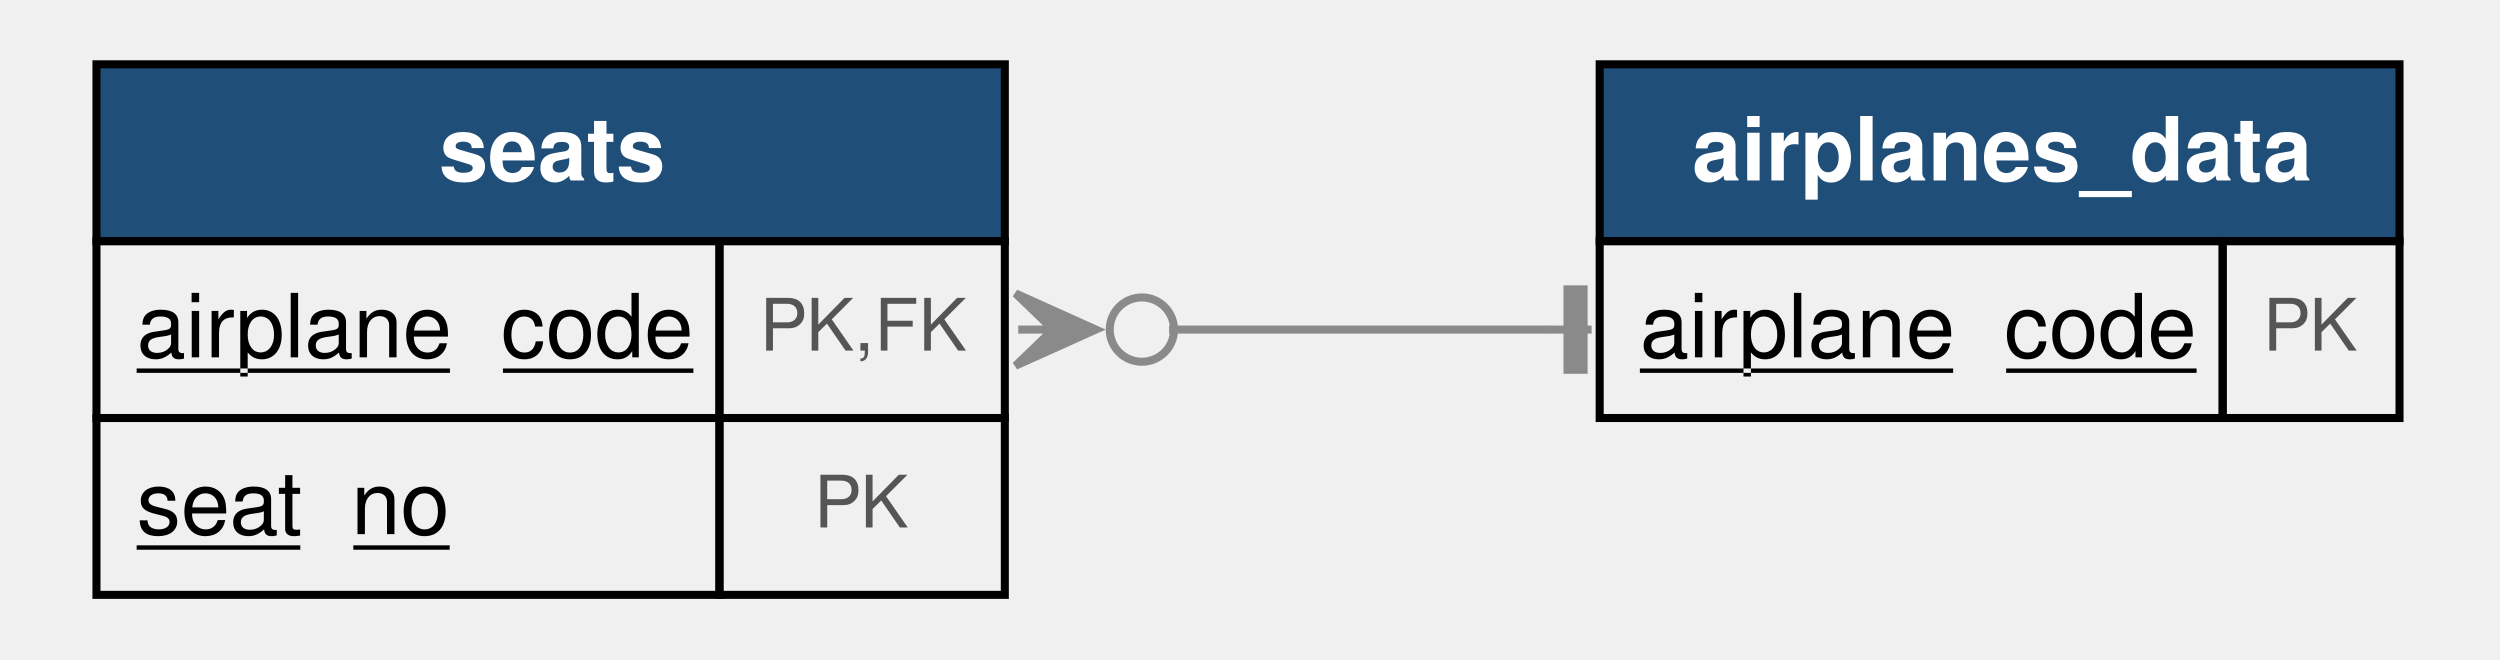
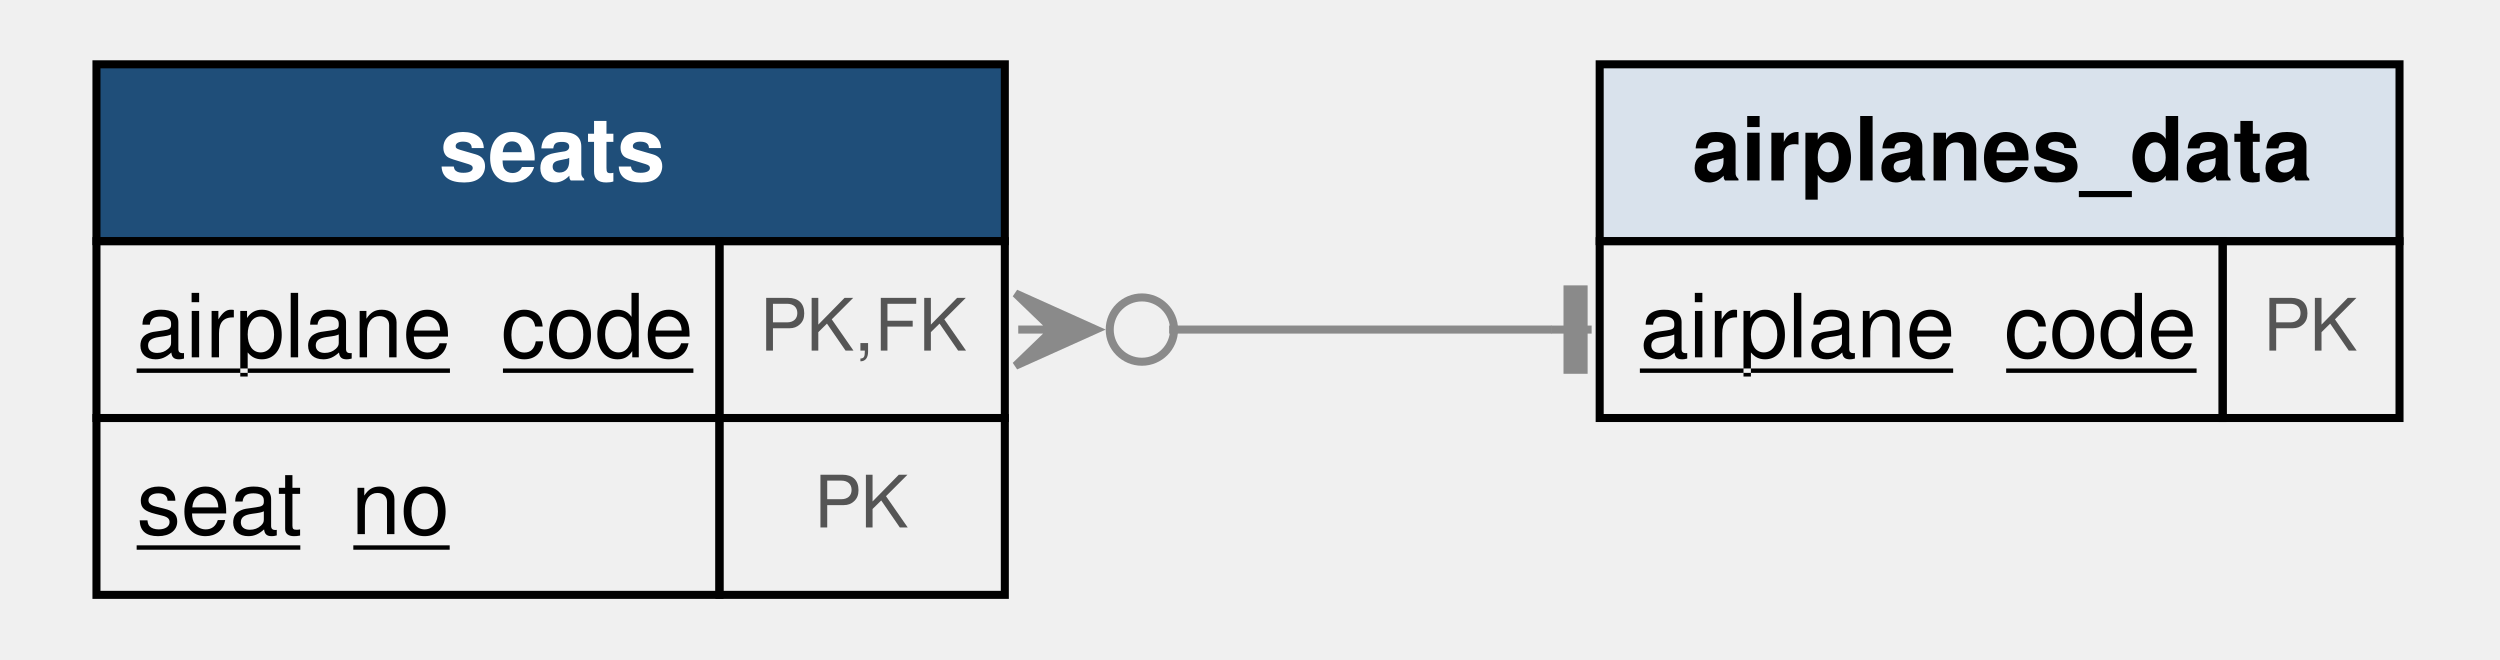
<svg xmlns="http://www.w3.org/2000/svg" width="311pt" height="82pt" viewBox="0.00 0.00 311.00 82.00">
  <g id="graph0" class="graph" transform="scale(1 1) rotate(0) translate(4 78)">
    <g id="node1" class="node">
-       <polygon fill="#1f4e79" stroke="none" points="195,-48 195,-70 294.5,-70 294.5,-48 195,-48" />
+       <polygon fill="#d9e2ec" stroke="none" points="195,-48 195,-70 294.5,-70 294.5,-48 195,-48" />
      <polygon fill="none" stroke="black" points="195,-48 195,-70 294.5,-70 294.5,-48 195,-48" />
-       <text xml:space="preserve" text-anchor="start" x="206.5" y="-55.55" font-family="Helvetica,sans-Serif" font-weight="bold" font-size="11.00" fill="white">airplanes_data</text>
+       <text xml:space="preserve" text-anchor="start" x="206.5" y="-55.55" font-family="Helvetica,sans-Serif" font-weight="bold" font-size="11.00">airplanes_data</text>
      <polygon fill="none" stroke="black" points="195,-26 195,-48 272.5,-48 272.5,-26 195,-26" />
      <text xml:space="preserve" text-anchor="start" x="200" y="-33.55" font-family="Helvetica,sans-Serif" text-decoration="underline" font-size="11.00">airplane_code</text>
      <polygon fill="none" stroke="black" points="272.5,-26 272.5,-48 294.5,-48 294.5,-26 272.5,-26" />
      <text xml:space="preserve" text-anchor="start" x="277.5" y="-34.38" font-family="Helvetica,sans-Serif" font-size="9.00" fill="#555555">PK</text>
    </g>
    <g id="node2" class="node">
      <polygon fill="#1f4e79" stroke="none" points="8,-48 8,-70 121,-70 121,-48 8,-48" />
      <polygon fill="none" stroke="black" points="8,-48 8,-70 121,-70 121,-48 8,-48" />
      <text xml:space="preserve" text-anchor="start" x="50.62" y="-55.55" font-family="Helvetica,sans-Serif" font-weight="bold" font-size="11.00" fill="white">seats</text>
      <polygon fill="none" stroke="black" points="8,-26 8,-48 85.5,-48 85.5,-26 8,-26" />
      <text xml:space="preserve" text-anchor="start" x="13" y="-33.55" font-family="Helvetica,sans-Serif" text-decoration="underline" font-size="11.00">airplane_code</text>
      <polygon fill="none" stroke="black" points="85.5,-26 85.5,-48 121,-48 121,-26 85.5,-26" />
      <text xml:space="preserve" text-anchor="start" x="90.5" y="-34.38" font-family="Helvetica,sans-Serif" font-size="9.00" fill="#555555">PK,FK</text>
      <polygon fill="none" stroke="black" points="8,-4 8,-26 85.5,-26 85.5,-4 8,-4" />
      <text xml:space="preserve" text-anchor="start" x="13" y="-11.55" font-family="Helvetica,sans-Serif" text-decoration="underline" font-size="11.00">seat_no</text>
      <polygon fill="none" stroke="black" points="85.5,-4 85.5,-26 121,-26 121,-4 85.5,-4" />
      <text xml:space="preserve" text-anchor="start" x="97.25" y="-12.38" font-family="Helvetica,sans-Serif" font-size="9.00" fill="#555555">PK</text>
    </g>
    <g id="edge1" class="edge">
      <path fill="none" stroke="#8a8a8a" d="M141.44,-37C157.93,-37 168.12,-37 189.06,-37" />
      <polygon fill="#8a8a8a" stroke="#8a8a8a" points="132.33,-37 122.33,-32.5 127,-37 122.67,-37 122.67,-37 122.67,-37 127,-37 122.33,-41.5 132.33,-37" />
      <ellipse fill="none" stroke="#8a8a8a" cx="138.05" cy="-37" rx="4" ry="4" />
      <polygon fill="#8a8a8a" stroke="#8a8a8a" points="193,-32 193,-42 191,-42 191,-32 193,-32" />
      <polyline fill="none" stroke="#8a8a8a" points="194,-37 189,-37" />
    </g>
  </g>
</svg>
